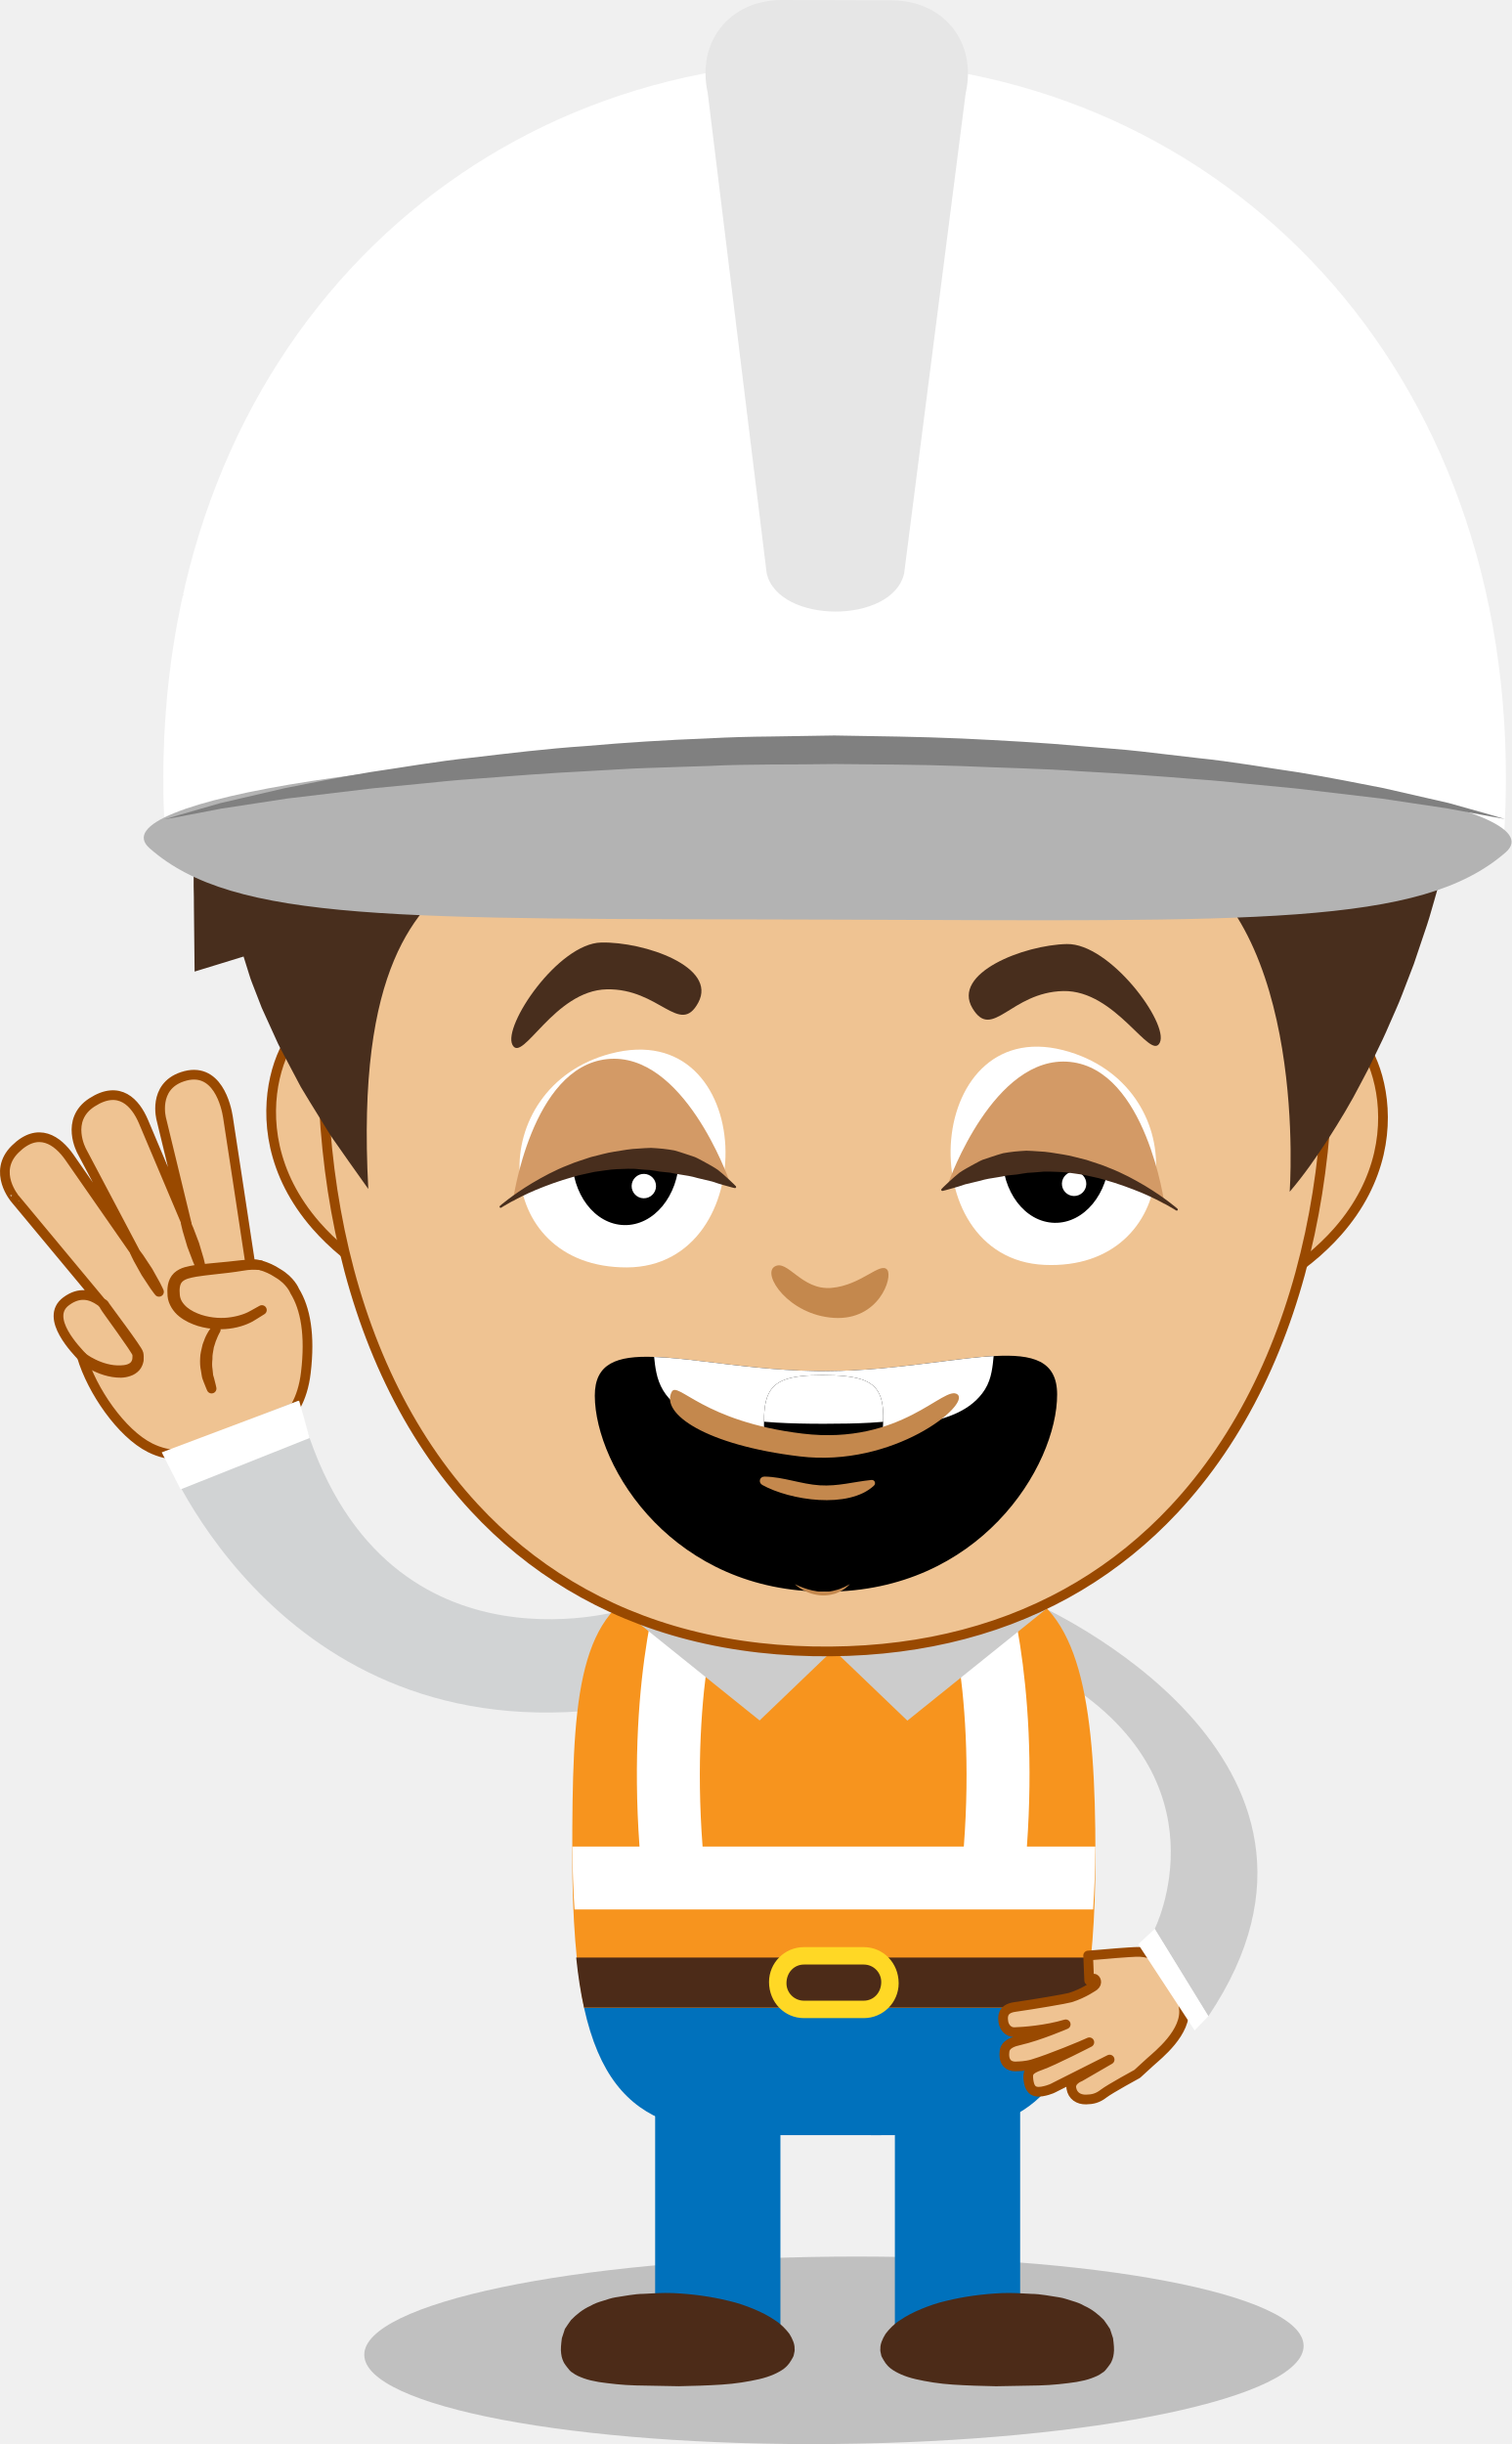
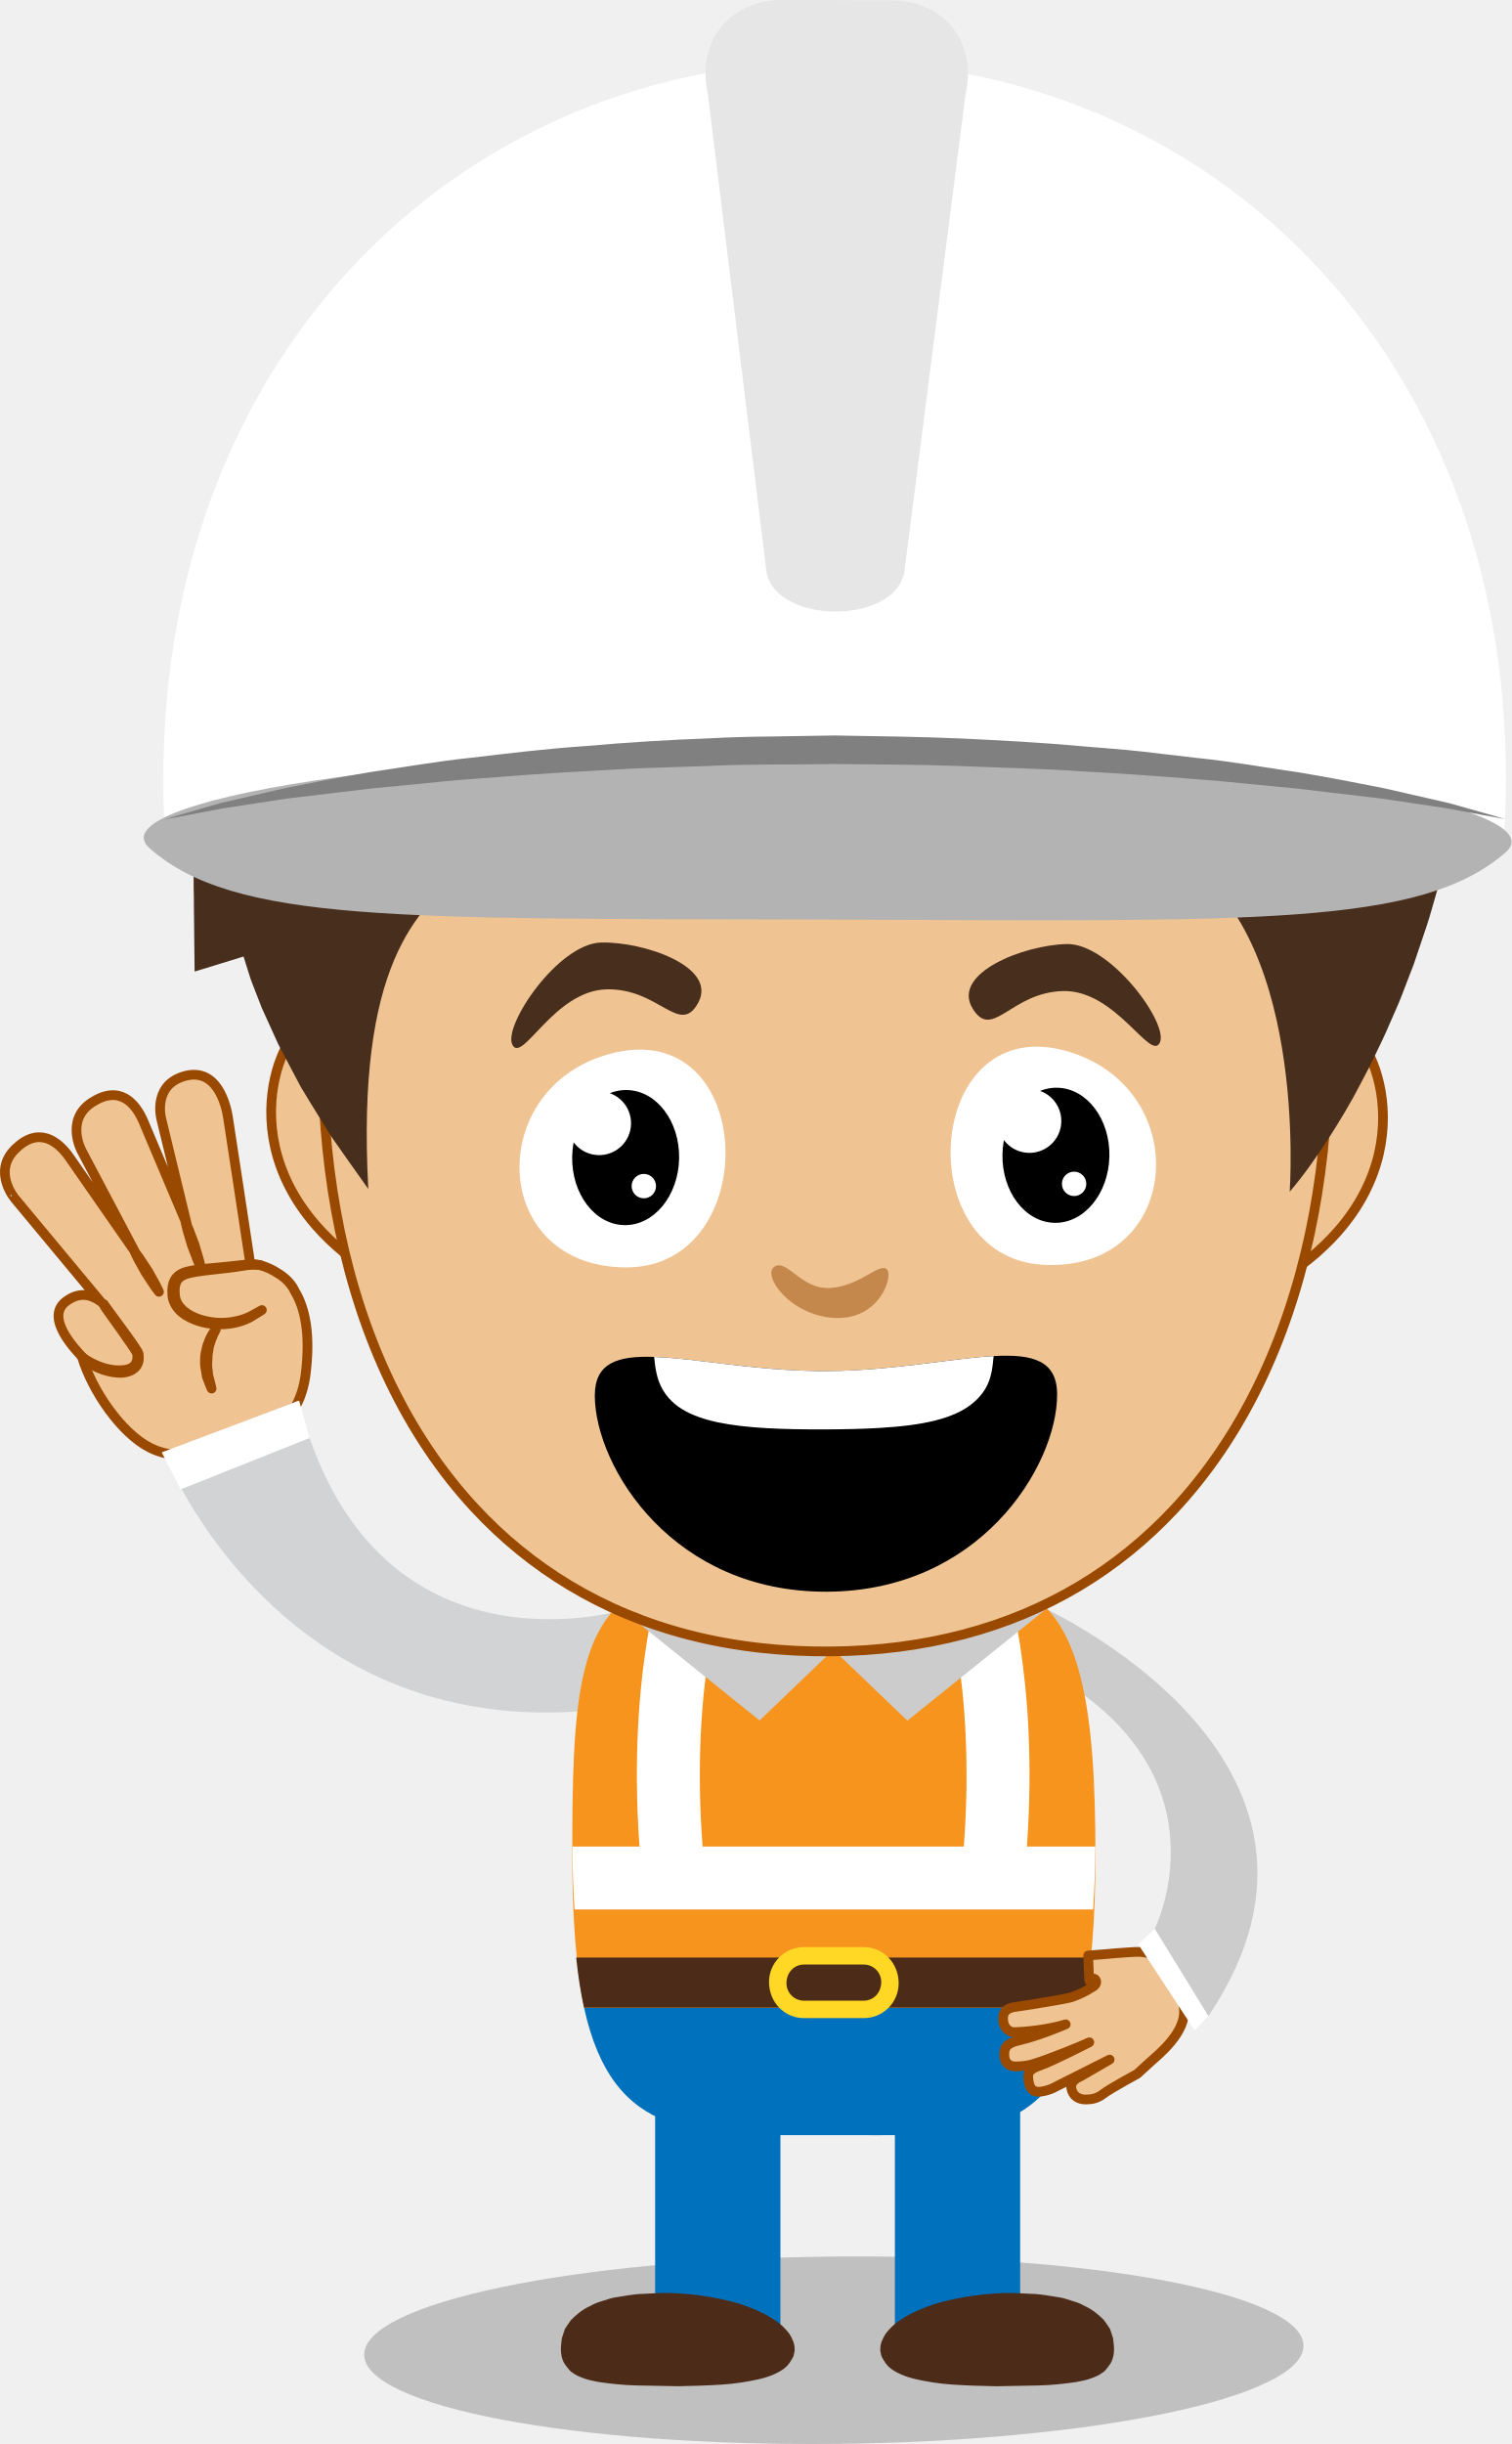
- <svg xmlns="http://www.w3.org/2000/svg" xmlns:xlink="http://www.w3.org/1999/xlink" version="1.1" x="0px" y="0px" viewBox="0 0 155.792 251.838" style="enable-background:new 0 0 155.792 251.838;" xml:space="preserve">
+ <svg xmlns="http://www.w3.org/2000/svg" version="1.1" x="0px" y="0px" viewBox="0 0 155.792 251.838" style="enable-background:new 0 0 155.792 251.838;" xml:space="preserve">
  <g id="Brazo-Derecho">
    <g id="XMLID_495_">
      <g id="XMLID_1172_">
        <path style="fill:#EFC392;stroke:#994900;stroke-linecap:round;stroke-linejoin:round;stroke-miterlimit:10;" d="M1.562,118.409     c2.388-2.362,4.384-0.883,5.593,0.844c0.651,0.929,3.862,5.55,6.69,9.62l-5.416-10.254c0,0-1.769-3.212,1.058-5.03     c2.824-1.818,4.472,0.041,5.298,1.98c0.438,1.026,2.563,6.06,4.466,10.571l-2.622-10.813c0,0-0.92-3.333,2.156-4.37     c3.639-1.229,4.55,3.152,4.701,4.106c0.239,1.497,1.624,10.637,2.317,15.212c0.421-0.004,0.78,0.026,1.048,0.102     c0.629,0.18,1.219,0.447,1.756,0.805c1.353,0.778,1.76,1.836,1.76,1.836l-0.002,0c1.117,1.803,1.622,4.529,1.156,8.437     c-0.659,5.537-4.449,6.987-8.174,6.92c0,0-3.762,2.858-7.872,0.81c-2.974-1.482-6.008-5.914-7.034-9.401     c-0.468-0.533-3.941-3.979-1.62-5.696c1.362-1.008,2.533-0.696,3.487-0.031l-8.742-10.51     C1.565,123.549-0.829,120.771,1.562,118.409z" />
        <g id="XMLID_1206_">
          <g id="XMLID_1207_">
            <path id="XMLID_1208_" style="fill:#994900;stroke:#994900;stroke-linecap:round;stroke-linejoin:round;stroke-miterlimit:10;" d="       M26.851,130.379c-0.001,0.019-0.327-0.091-0.911-0.088c-0.592-0.009-1.418,0.114-2.413,0.214       c-0.995,0.114-2.156,0.18-3.404,0.355c-0.609,0.113-1.307,0.189-1.844,0.682c-0.536,0.52-0.564,1.293-0.51,1.975       c0.053,0.664,0.507,1.349,1.021,1.749c0.532,0.425,1.144,0.694,1.747,0.888c1.219,0.366,2.429,0.385,3.422,0.202       c0.997-0.176,1.774-0.546,2.254-0.879c0.495-0.309,0.778-0.486,0.778-0.486s-0.291,0.163-0.801,0.448       c-0.251,0.148-0.564,0.309-0.946,0.444c-0.378,0.135-0.819,0.253-1.308,0.33c-0.976,0.163-2.161,0.123-3.337-0.253       c-0.58-0.196-1.164-0.467-1.657-0.875c-0.489-0.432-0.85-0.932-0.908-1.617c-0.059-0.608-0.032-1.336,0.409-1.756       c0.439-0.428,1.116-0.535,1.712-0.65c1.226-0.193,2.397-0.281,3.388-0.412c0.996-0.111,1.815-0.3,2.395-0.314       C26.518,130.304,26.851,130.398,26.851,130.379z" />
          </g>
        </g>
        <g id="XMLID_1200_">
          <g id="XMLID_1201_">
            <path id="XMLID_1202_" style="fill:#994900;stroke:#994900;stroke-linecap:round;stroke-linejoin:round;stroke-miterlimit:10;" d="       M8.478,139.83c0,0,0.098,0.094,0.27,0.259c0.173,0.154,0.441,0.39,0.806,0.579c0.719,0.391,1.774,0.801,2.903,0.794       c0.278-0.006,0.565-0.056,0.829-0.151c0.268-0.085,0.513-0.247,0.696-0.447c0.19-0.212,0.271-0.463,0.322-0.708       c0.01-0.24,0.018-0.476-0.025-0.678c-0.079-0.413-3.33-4.689-3.445-4.899c-0.104-0.215-0.259-0.282-0.259-0.282       s0.122,0.07,0.2,0.294c0.098,0.22,3.295,4.516,3.36,4.909c0.034,0.193,0.015,0.41-0.001,0.628       c-0.057,0.214-0.135,0.428-0.302,0.598c-0.328,0.343-0.869,0.458-1.384,0.467c-1.056,0.053-2.112-0.3-2.826-0.655       C8.896,140.198,8.478,139.83,8.478,139.83z" />
          </g>
        </g>
        <g id="XMLID_1197_">
          <g id="XMLID_1198_">
            <path id="XMLID_1199_" style="fill:#994900;stroke:#994900;stroke-linecap:round;stroke-linejoin:round;stroke-miterlimit:10;" d="       M22.239,137.012c0,0-0.278,0.293-0.548,0.835c-0.078,0.13-0.12,0.29-0.184,0.45c-0.054,0.164-0.144,0.328-0.176,0.514       c-0.078,0.369-0.202,0.76-0.202,1.168c-0.022,0.406-0.009,0.809,0.076,1.179c0.031,0.186,0.059,0.366,0.086,0.538       c0.016,0.173,0.101,0.319,0.142,0.463c0.214,0.564,0.375,0.924,0.375,0.924s-0.082-0.396-0.234-0.962       c-0.032-0.144-0.107-0.29-0.113-0.46c-0.018-0.167-0.035-0.344-0.054-0.526c-0.063-0.363-0.051-0.753-0.01-1.14       c-0.022-0.393,0.076-0.771,0.132-1.134c0.019-0.183,0.098-0.344,0.141-0.507c0.054-0.158,0.086-0.317,0.155-0.448       C22.031,137.355,22.239,137.012,22.239,137.012z" />
          </g>
        </g>
        <g id="XMLID_1173_">
          <g id="XMLID_1174_">
            <path id="XMLID_1175_" style="fill:#994900;stroke:#994900;stroke-linecap:round;stroke-linejoin:round;stroke-miterlimit:10;" d="       M19.146,126.011c0,0,0.056,0.296,0.17,0.73c0.127,0.429,0.297,1.002,0.467,1.575c0.212,0.558,0.425,1.116,0.584,1.535       c0.171,0.413,0.308,0.683,0.308,0.683s-0.056-0.296-0.17-0.729c-0.127-0.429-0.297-1.002-0.467-1.575       c-0.212-0.558-0.425-1.116-0.584-1.535C19.282,126.28,19.146,126.011,19.146,126.011z" />
          </g>
        </g>
        <g id="XMLID_390_">
          <g id="XMLID_392_">
            <path id="XMLID_393_" style="fill:#994900;stroke:#994900;stroke-linecap:round;stroke-linejoin:round;stroke-miterlimit:10;" d="       M13.908,129.034c0,0,0.119,0.277,0.325,0.675c0.218,0.391,0.508,0.913,0.799,1.435c0.329,0.498,0.658,0.997,0.905,1.371       c0.257,0.366,0.449,0.599,0.449,0.599s-0.119-0.277-0.325-0.675c-0.218-0.391-0.508-0.913-0.799-1.435       c-0.329-0.499-0.658-0.997-0.905-1.371C14.1,129.267,13.908,129.034,13.908,129.034z" />
          </g>
        </g>
      </g>
      <path id="XMLID_1171_" style="fill:#D1D3D4;" d="M64.4,165.855c0,0-26.149,8.036-33.639-21.523l-13.863,5.383    c0,0,12.334,31.851,47.833,26.046L64.4,165.855z" />
      <polygon id="XMLID_1166_" style="fill:#FFFFFF;" points="30.831,144.332 16.67,149.656 18.615,153.471 31.912,148.177   " />
    </g>
  </g>
  <g id="Cuerpo-Cabeza">
    <g id="XMLID_498_">
-       <ellipse id="XMLID_1_" transform="matrix(1 -0.0098 0.0098 1 -2.3631 0.8516)" style="opacity:0.2;" cx="85.942" cy="242.176" rx="48.407" ry="9.651" />
+       <path id="XMLID_1_" style="opacity:0.2;" d="M134.347,241.703c0.051,5.328-21.574,9.862-48.31,10.123    c-26.734,0.263-48.449-3.848-48.5-9.177c-0.053-5.33,21.578-9.863,48.311-10.125C112.583,232.262,134.295,236.371,134.347,241.703    z" />
      <g id="XMLID_1063_">
        <g id="XMLID_1125_">
          <g id="XMLID_1130_">
            <rect id="XMLID_1135_" x="92.233" y="213.648" style="fill:#0071BC;" width="12.911" height="29.754" />
          </g>
          <rect id="XMLID_1129_" x="67.524" y="213.648" style="fill:#0071BC;" width="12.911" height="29.754" />
          <path id="XMLID_370_" style="fill:#0071BC;" d="M60.195,206.877c3.053,13.84,11.786,13.134,24.612,13.134h2.272      c1.184,0,2.344,0.006,3.457,0.006c10.932,0,18.378-0.583,21.154-13.14H60.195z" />
          <path id="XMLID_1127_" style="fill:#4C2B18;" d="M91.274,240.484c0.378-0.494,0.873-1.02,1.519-1.421      c0.629-0.429,1.361-0.806,2.158-1.135c0.797-0.33,1.658-0.631,2.572-0.839c1.821-0.448,3.806-0.716,5.796-0.803      c0.997-0.035,2.024,0.024,2.969,0.081c0.955,0.006,1.944,0.224,2.877,0.357c0.47,0.069,0.914,0.242,1.352,0.371      c0.438,0.129,0.861,0.275,1.245,0.508c0.807,0.356,1.469,0.905,2.01,1.456c0.226,0.322,0.448,0.625,0.634,0.924      c0.11,0.337,0.214,0.655,0.312,0.955c0.079,0.612,0.139,1.156,0.072,1.588c-0.047,0.439-0.198,0.769-0.305,0.971      c-0.13,0.192-0.199,0.294-0.199,0.294s0.014-0.031,0.031-0.064c-0.021,0.033-0.045,0.064-0.068,0.096      c0.018-0.015,0.037-0.031,0.037-0.031s-0.05,0.062-0.128,0.16c-0.008,0.01-0.015,0.02-0.024,0.03      c-0.007,0.009-0.01,0.012-0.017,0.022c-0.116,0.135-0.243,0.365-0.554,0.527c-0.278,0.22-0.658,0.378-1.1,0.541      c-0.441,0.163-0.958,0.278-1.523,0.378c-1.129,0.166-2.452,0.322-3.864,0.356c-1.409,0.026-2.914,0.054-4.417,0.082      c-1.506-0.029-3.012-0.076-4.427-0.168c-1.415-0.089-2.733-0.308-3.851-0.563c-1.119-0.255-2.014-0.672-2.553-1.08      c-0.541-0.42-0.681-0.797-0.697-0.779c0,0,0.024,0.023,0.062,0.061c-0.024-0.033-0.054-0.063-0.076-0.097      c0.004,0.01,0.014,0.036,0.014,0.036s-0.017-0.029-0.039-0.068c-0.012-0.019-0.022-0.039-0.033-0.058      c-0.028-0.049-0.058-0.102-0.103-0.182c-0.066-0.098-0.129-0.223-0.152-0.397c-0.031-0.157-0.105-0.39-0.066-0.598      C90.714,241.577,90.945,241.002,91.274,240.484z" />
          <path id="XMLID_1126_" style="fill:#4C2B18;" d="M57.91,240.938c0.098-0.3,0.202-0.62,0.312-0.957      c0.186-0.297,0.41-0.601,0.634-0.923c0.542-0.552,1.203-1.102,2.01-1.458c0.385-0.233,0.807-0.378,1.247-0.507      c0.438-0.13,0.882-0.303,1.351-0.371c0.934-0.133,1.923-0.352,2.878-0.357c0.945-0.057,1.972-0.116,2.969-0.081      c1.991,0.086,3.976,0.355,5.796,0.803c0.914,0.208,1.775,0.51,2.574,0.839c0.797,0.331,1.529,0.706,2.158,1.137      c0.646,0.4,1.141,0.927,1.519,1.419c0.329,0.519,0.561,1.093,0.536,1.512c0.04,0.208-0.035,0.439-0.066,0.596      c-0.024,0.176-0.087,0.3-0.152,0.397c-0.044,0.076-0.072,0.126-0.1,0.174c-0.013,0.024-0.026,0.048-0.041,0.072      c-0.018,0.032-0.035,0.061-0.035,0.061s0.009-0.024,0.012-0.032c-0.02,0.03-0.047,0.057-0.068,0.087      c0.035-0.035,0.055-0.054,0.055-0.054c-0.016-0.018-0.158,0.359-0.697,0.779c-0.539,0.407-1.436,0.825-2.553,1.08      c-1.118,0.255-2.436,0.473-3.851,0.563c-1.416,0.092-2.922,0.139-4.427,0.168c-1.504-0.028-3.009-0.056-4.418-0.082      c-1.412-0.034-2.735-0.19-3.864-0.356c-0.564-0.1-1.081-0.215-1.523-0.378c-0.442-0.163-0.822-0.321-1.1-0.541      c-0.311-0.163-0.438-0.393-0.554-0.527c-0.008-0.01-0.011-0.013-0.018-0.022c-0.008-0.009-0.014-0.018-0.022-0.027      c-0.08-0.099-0.13-0.161-0.13-0.161s0.02,0.017,0.038,0.032c-0.023-0.032-0.047-0.064-0.069-0.097      c0.016,0.035,0.031,0.065,0.031,0.065s-0.069-0.102-0.199-0.296c-0.107-0.201-0.258-0.53-0.305-0.97      C57.771,242.094,57.831,241.55,57.91,240.938z" />
        </g>
        <g id="XMLID_1106_">
          <path id="XMLID_354_" style="fill:#CCCCCC;" d="M106.979,165.387c0,0,35.486,15.735,17.563,42.369l-5.53-8.994      c0,0,7.702-15.366-10.084-25.956L106.979,165.387z" />
        </g>
        <g id="XMLID_1099_">
          <g id="XMLID_1103_">
            <path id="XMLID_1105_" style="fill:#F7941E;" d="M58.982,191.142c0,6.554,0.412,11.698,1.213,15.735h51.495       c0.8-4.037,1.213-9.182,1.213-15.735c0-14.599-1.31-24.894-8.174-27.521c-4.29-1.647-5.046-0.755-17.65-0.755h-2.272       c-1.844,0-3.548-0.007-5.13-0.007c-8.744,0-9.435-0.809-12.886,0.606C59.386,166.499,58.982,175.798,58.982,191.142z" />
            <path id="XMLID_1104_" style="fill:#FFFFFF;" d="M58.989,190.278c0.021,2.344,0.097,4.5,0.227,6.48h53.449       c0.136-1.98,0.211-4.137,0.231-6.48h-7.056c1.251-17.446-2.227-28.074-2.669-29.342c-0.016-0.054-0.032-0.092-0.038-0.113       l-0.155,0.059l-2.89,1.052l-3.045,1.107c0.038,0.108,3.586,10.245,2.294,27.237H72.413       c-1.291-16.992,2.259-27.129,2.295-27.237l-6.086-2.218c-0.177,0.48-4.017,11.259-2.71,29.455H58.989z" />
          </g>
          <g id="XMLID_1100_">
            <polygon id="XMLID_1102_" style="fill:#CCCCCC;" points="86.792,169.128 78.29,177.282 62.629,164.69      " />
            <polygon id="XMLID_1101_" style="fill:#CCCCCC;" points="84.987,169.12 93.52,177.302 109.232,164.669      " />
          </g>
        </g>
        <g id="XMLID_1093_">
          <path id="XMLID_1098_" style="fill:#4C2B18;" d="M59.386,201.712c0.198,1.915,0.467,3.63,0.809,5.165h51.495      c0.341-1.535,0.611-3.251,0.807-5.165H59.386z" />
          <path id="XMLID_1095_" style="fill:#FFD825;" d="M79.261,204.232c0-1.982,1.611-3.593,3.593-3.593h6.176      c1.98,0,3.592,1.611,3.592,3.722c0,1.98-1.611,3.592-3.592,3.592h-6.176C80.873,207.953,79.261,206.341,79.261,204.232z       M82.855,202.434c-0.99,0-1.797,0.807-1.797,1.926c0,0.99,0.807,1.796,1.797,1.796h6.176c0.99,0,1.796-0.806,1.796-1.925      c0-0.99-0.806-1.797-1.796-1.797H82.855z" />
        </g>
        <g id="XMLID_1064_">
          <g id="XMLID_1091_">
            <path id="XMLID_1092_" style="fill:#EFC392;stroke:#994900;stroke-linecap:round;stroke-linejoin:round;stroke-miterlimit:10;" d="       M103.42,208.366c0.066,0.46,0.453,1.052,1.137,1.034c0.905-0.018,3.324-0.214,5.282-0.806c0,0-2.735,1.181-4.755,1.644       c-0.592,0.132-1.559,0.378-1.559,1.269c0,0-0.249,1.598,1.412,1.412c0,0,0.791-0.006,1.504-0.221       c1.784-0.535,5.268-1.976,5.833-2.253c0,0-3.713,1.913-5.013,2.369c-1.296,0.454-1.351,0.782-1.257,1.548       c0.103,0.765,0.378,1.311,1.374,1.153c0.867-0.149,1.31-0.431,1.31-0.431l5.678-2.859l-3.067,1.775       c0,0-0.999,0.356-0.882,1.166c0.129,0.804,0.753,1.187,1.515,1.175c0.681-0.015,1.194-0.126,1.822-0.614       c0.636-0.491,3.456-2.027,3.456-2.027s0.672-0.617,1.355-1.239c0.7-0.643,3.839-3.07,3.442-5.616c0,0,0.038-1.624-1.523-2.87       l-0.237-0.858c0,0-0.475-2.13-3.24-1.983c0,0-1.247,0.064-1.956,0.129c-0.637,0.064-1.635,0.135-2.899,0.24l0.108,2.572       c0.24-0.116,0.437-0.19,0.482-0.19c0.186-0.009,0.423,0.434,0.037,0.743c0,0-1.099,0.789-2.479,1.211       c-0.398,0.122-3.716,0.686-5.716,0.97C103.212,207.003,103.355,207.944,103.42,208.366z" />
          </g>
          <polygon id="XMLID_1090_" style="fill:#FFFFFF;" points="117.311,200.346 119.013,198.762 124.543,207.756 123.126,209.217           " />
        </g>
      </g>
      <g id="XMLID_512_">
        <path id="XMLID_1062_" style="fill:#EFC392;stroke:#994900;stroke-linecap:round;stroke-linejoin:round;stroke-miterlimit:10;" d="     M32.588,126.295c0.209,0.238,0.423,0.472,0.646,0.706c0.223,0.236,0.454,0.469,0.696,0.702c0.237,0.23,0.488,0.464,0.745,0.693     c0.258,0.23,0.525,0.458,0.8,0.686c0.275,0.228,0.563,0.454,0.855,0.678c0.296,0.225,0.597,0.446,0.91,0.668     c0.004-1.238,0.008-2.477,0.011-3.713c0.006-1.237,0.008-2.475,0.011-3.713c0.004-1.235,0.009-2.472,0.012-3.709     c0.006-1.238,0.008-2.475,0.011-3.713c0.004-1.237,0.008-2.475,0.011-3.712c0.006-1.238,0.008-2.475,0.011-3.713     c0,0-0.095-0.157-0.271-0.401c-0.174-0.246-0.43-0.578-0.749-0.929c-0.32-0.348-0.7-0.713-1.128-1.024     c-0.429-0.313-0.905-0.568-1.412-0.701c-0.504-0.13-1.04-0.136-1.592,0.054c-0.549,0.191-1.116,0.576-1.678,1.229     c-0.418,0.489-0.837,1.143-1.206,1.933c-0.373,0.791-0.698,1.714-0.931,2.743c-0.235,1.026-0.381,2.159-0.393,3.362     c-0.014,1.203,0.108,2.476,0.402,3.789c0.299,1.311,0.77,2.665,1.463,4.022C30.505,123.59,31.416,124.954,32.588,126.295z" />
        <path id="XMLID_1061_" style="fill:#EFC392;stroke:#994900;stroke-linecap:round;stroke-linejoin:round;stroke-miterlimit:10;" d="     M137.832,126.949c-0.209,0.235-0.425,0.468-0.649,0.703c-0.222,0.231-0.456,0.464-0.699,0.694     c-0.243,0.231-0.493,0.461-0.749,0.691c-0.261,0.228-0.528,0.456-0.807,0.681c-0.276,0.225-0.562,0.449-0.859,0.672     c-0.294,0.224-0.598,0.443-0.913,0.663c0.003-1.238,0.009-2.475,0.011-3.713c0.003-1.237,0.007-2.475,0.011-3.713     c0.003-1.237,0.009-2.474,0.012-3.709c0.003-1.238,0.007-2.476,0.011-3.715c0.003-1.237,0.006-2.473,0.011-3.71     c0.003-1.237,0.006-2.475,0.011-3.712c0,0,0.098-0.158,0.273-0.401c0.178-0.245,0.434-0.575,0.755-0.924     c0.319-0.346,0.703-0.708,1.135-1.018c0.429-0.309,0.908-0.562,1.412-0.691c0.508-0.126,1.044-0.129,1.594,0.064     c0.549,0.193,1.11,0.583,1.67,1.239c0.416,0.489,0.83,1.148,1.197,1.94c0.365,0.791,0.684,1.718,0.911,2.747     c0.229,1.029,0.367,2.163,0.372,3.365c0.005,1.202-0.123,2.474-0.426,3.787c-0.306,1.31-0.786,2.659-1.486,4.014     C139.932,124.255,139.013,125.616,137.832,126.949z" />
        <path id="XMLID_1060_" style="fill:#EFC392;stroke:#994900;stroke-linecap:round;stroke-linejoin:round;stroke-miterlimit:10;" d="     M120.969,155.569c3.497-3.732,6.418-8.068,8.765-12.885c2.32-4.764,4.076-9.996,5.268-15.571     c1.167-5.451,1.791-11.234,1.874-17.222c0.091-6.006-0.485-12.023-1.806-17.886c-1.288-5.699-3.23-11.062-5.739-15.962     c-2.51-4.902-5.587-9.34-9.148-13.187c-3.008-3.25-6.358-6.079-10.003-8.405c-3.67-2.347-7.639-4.183-11.847-5.433     c-4.3-1.276-8.762-1.889-13.245-1.903c-4.574,0.002-8.966,0.655-13.125,1.883c-4.158,1.228-8.084,3.03-11.723,5.33     c-3.638,2.301-6.991,5.099-10.007,8.318c-3.583,3.825-6.689,8.245-9.227,13.13c-2.539,4.887-4.513,10.239-5.837,15.928     c-1.356,5.855-1.969,11.867-1.915,17.874c0.047,5.991,0.638,11.774,1.772,17.234c1.156,5.579,2.881,10.823,5.173,15.601     c2.319,4.83,5.212,9.184,8.687,12.937c2.886,3.12,6.174,5.821,9.862,8.031c3.689,2.212,7.777,3.933,12.265,5.088     c4.751,1.223,9.672,1.739,14.575,1.699c4.934-0.039,9.514-0.646,13.737-1.761c4.35-1.145,8.322-2.827,11.919-4.977     C114.87,161.262,118.113,158.616,120.969,155.569z" />
        <path id="XMLID_1059_" style="fill:#482E1D;" d="M20.056,100.114l-0.025-2.42l-0.045-4.229c0.019-1.412-0.103-2.831,0.035-4.244     l0.326-4.245c0.067-0.708,0.089-1.421,0.226-2.122l0.337-2.113l0.341-2.116c0.093-0.709,0.266-1.406,0.435-2.103l0.498-2.097     c0.174-0.699,0.312-1.405,0.549-2.092c0.462-1.377,0.8-2.778,1.373-4.143c0.028-0.07,0.054-0.14,0.081-0.21l-3.326-0.503     l-1.179-0.484l-0.595-3.141l-0.176-2.529c0.223-0.721,0.374-1.463,0.685-2.161l0.846-2.121c0.254-0.72,0.65-1.38,0.994-2.065     c0.369-0.67,0.677-1.379,1.105-2.019l1.265-1.933c0.408-0.656,0.939-1.223,1.406-1.837c0.474-0.611,0.967-1.205,1.516-1.749     c0.544-0.547,1.048-1.141,1.63-1.648l1.739-1.535l1.846-1.398c0.631-0.443,1.291-0.842,1.938-1.263     c0.412-0.249,0.838-0.476,1.259-0.709l-0.896-0.601l-4.954-3.325l4.885-3.32l1.888-1.284c0.623-0.447,1.281-0.806,1.936-1.174     c0.658-0.354,1.301-0.77,1.977-1.07l2.016-0.951c0.675-0.311,1.362-0.556,2.045-0.835c0.682-0.282,1.369-0.536,2.063-0.755     c1.38-0.486,2.773-0.893,4.174-1.255c0.7-0.188,1.404-0.327,2.106-0.491c0.702-0.168,1.407-0.3,2.113-0.429     c1.409-0.276,2.824-0.482,4.241-0.672c1.195-0.152,2.394-0.265,3.597-0.362l-0.465-3.311L61.18,16.16l4.756-0.115     c1.602-0.039,3.214-0.202,4.81-0.122l2.396,0.066l2.379,0.204c0.796,0.057,1.583,0.151,2.365,0.278     c0.784,0.118,1.571,0.219,2.35,0.354l2.32,0.476c0.778,0.144,1.53,0.369,2.295,0.554c0.764,0.19,1.526,0.386,2.273,0.623     c0.749,0.232,1.508,0.437,2.248,0.694c1.488,0.492,2.957,1.031,4.413,1.608c1.017,0.415,2.024,0.854,3.026,1.309l0.603-3.261     l1.105-5.987l5.087,2.832l4.479,2.494l2.234,1.252c0.73,0.438,1.41,0.95,2.116,1.423l4.192,2.895     c1.333,1.044,2.642,2.117,3.959,3.175c0.648,0.544,1.341,1.033,1.946,1.623l1.868,1.71c1.253,1.13,2.49,2.276,3.647,3.506     c1.188,1.197,2.361,2.409,3.471,3.695c0.218,0.246,0.436,0.49,0.654,0.735l3.576-3.348l2.14,4.155     c0.71,1.38,1.525,2.715,2.12,4.133l0.943,2.106l0.826,2.138c0.29,0.709,0.511,1.435,0.749,2.156     c0.225,0.724,0.497,1.437,0.683,2.169c0.416,1.455,0.807,2.912,1.126,4.381c0.343,1.464,0.616,2.939,0.866,4.414     c0.25,1.476,0.447,2.956,0.621,4.439c0.16,1.484,0.27,2.972,0.342,4.465c0.02,0.419,0.028,0.84,0.042,1.261l2.415-0.392     l3.527-0.572l-0.43,3.307l-0.437,3.366c-0.163,1.12-0.256,2.245-0.476,3.357l-0.598,3.336c-0.186,1.113-0.441,2.215-0.711,3.312     l-0.781,3.292l-0.923,3.254c-0.298,1.086-0.623,2.163-0.994,3.227l-1.077,3.197l-1.209,3.148     c-0.395,1.051-0.886,2.066-1.324,3.098c-0.435,1.033-0.922,2.044-1.417,3.05c-0.478,1.013-0.979,2.014-1.518,2.997     c-1.021,1.99-2.184,3.906-3.389,5.784c-1.22,1.868-2.492,3.703-3.941,5.39c0,0,2.032-27.628-12.286-34.859     c-5.785-2.92-15.029,1.244-35.423,1.181c-22.852-0.068-32.079-3.448-37.296,0.637c-4.95,3.878-11.207,9.696-9.958,32.754     l-2.079-2.928l-1.029-1.47c-0.334-0.497-0.707-0.965-1.009-1.485l-1.9-3.076l-0.94-1.553l-0.846-1.6l-0.846-1.604     c-0.276-0.539-0.585-1.062-0.822-1.621l-1.509-3.322l-0.665-1.712c-0.213-0.575-0.463-1.134-0.634-1.732l-0.555-1.776     c-0.006-0.025-0.013-0.048-0.019-0.072l-2.815,0.866L20.056,100.114z" />
        <g id="XMLID_1052_">
          <path id="XMLID_1056_" style="fill:#FFFFFF;" d="M16.832,79.96c-0.008,1.914,0.047,3.813,0.156,5.693      c13.149-4.125,39.451-6.882,69.736-6.791c29.264,0.089,54.786,2.814,68.32,6.789c0.102-1.741,0.158-3.502,0.164-5.274      c0.134-44.204-30.755-73.951-68.964-74.067C48.027,6.194,16.966,35.756,16.832,79.96z" />
          <path id="XMLID_1055_" style="fill:#B3B3B3;" d="M85.98,94.762c43.432,0.133,60.428,0.726,69.21-6.939      c5.425-4.736-26.423-10.448-69.857-10.579C41.896,77.114,10.014,82.631,15.412,87.4c8.734,7.718,25.733,7.227,69.166,7.358      L85.98,94.762z" />
          <path id="XMLID_1054_" style="fill:#808080;" d="M155.109,84.393c0,0-2.088-0.62-5.76-1.638      c-1.862-0.426-4.125-0.943-6.719-1.536c-2.61-0.508-5.553-1.106-8.784-1.634c-3.238-0.462-6.735-1.103-10.466-1.481      c-1.864-0.217-3.778-0.441-5.735-0.67c-1.958-0.223-3.966-0.35-6.004-0.53c-4.077-0.375-8.301-0.605-12.595-0.808      c-4.304-0.188-8.647-0.235-13.052-0.309c-2.174,0.035-4.35,0.069-6.517,0.104c-2.163,0.018-4.326,0.075-6.482,0.194      c-4.307,0.162-8.537,0.428-12.613,0.79c-4.084,0.273-8.014,0.759-11.74,1.196c-3.73,0.389-7.228,1.022-10.466,1.487      c-3.23,0.537-6.174,1.136-8.782,1.649c-2.59,0.6-4.849,1.124-6.708,1.555c-3.679,1.042-5.758,1.677-5.758,1.677      s2.152-0.384,5.877-1.116c1.88-0.287,4.161-0.636,6.777-1.035c2.627-0.314,5.59-0.668,8.824-1.054      c1.62-0.156,3.307-0.319,5.054-0.488c1.744-0.18,3.546-0.368,5.408-0.489c3.717-0.288,7.634-0.597,11.696-0.797      c2.028-0.103,4.092-0.258,6.179-0.324c2.085-0.069,4.196-0.139,6.324-0.21c4.243-0.213,8.622-0.118,12.964-0.197      c4.294,0.04,8.657,0.051,12.912,0.205c4.262,0.19,8.464,0.253,12.52,0.549c4.06,0.214,7.979,0.494,11.696,0.8      c1.861,0.124,3.665,0.299,5.41,0.483c1.745,0.168,3.433,0.331,5.053,0.487c3.234,0.382,6.197,0.732,8.825,1.042      c2.616,0.392,4.896,0.735,6.774,1.016C152.962,84.024,155.109,84.393,155.109,84.393z" />
          <path id="XMLID_1053_" style="fill:#E6E6E6;" d="M91.899,0.035c5.397,0.016,8.826,4.331,7.627,9.594l-6.341,49.465      c-1.201,5.256-13.001,5.221-14.169-0.043L72.939,9.549c-1.168-5.27,2.29-9.565,7.685-9.549L91.899,0.035z" />
        </g>
        <path id="XMLID_513_" style="fill:#C4884D;" d="M91.449,130.849c-0.695-0.888-2.674,1.603-5.764,1.861     c-3.089,0.258-4.511-3-5.849-2.199c-1.337,0.802,1.458,4.998,6.107,5.288S92.045,131.61,91.449,130.849z" />
      </g>
    </g>
  </g>
  <g id="Ojos-Abiertos">
    <g id="XMLID_1518_">
      <g id="XMLID_1525_">
        <path id="XMLID_1529_" style="fill:#FFFFFF;" d="M62.913,108.576c-13.036,3.449-12.468,22.059,1.694,22.022     C78.77,130.561,78.082,104.562,62.913,108.576z" />
-         <ellipse id="XMLID_1528_" transform="matrix(0.0209 -0.9998 0.9998 0.0209 -56.1188 181.2557)" cx="64.484" cy="119.28" rx="6.962" ry="5.511" />
-         <ellipse id="XMLID_1527_" transform="matrix(0.0209 -0.9998 0.9998 0.0209 -55.2537 175.0623)" style="fill:#FFFFFF;" cx="61.754" cy="115.742" rx="3.287" ry="3.287" />
-         <ellipse id="XMLID_1526_" transform="matrix(0.0209 -0.9998 0.9998 0.0209 -57.2251 186.007)" style="fill:#FFFFFF;" cx="66.357" cy="122.221" rx="1.257" ry="1.257" />
+         <path id="XMLID_1528_" d="M69.994,119.396c-0.08,3.844-2.613,6.908-5.656,6.845c-3.043-0.064-5.445-3.231-5.365-7.075     c0.08-3.844,2.613-6.908,5.656-6.845C67.673,112.384,70.075,115.552,69.994,119.396z" />
+         <path id="XMLID_1527_" style="fill:#FFFFFF;" d="M65.04,115.81c-0.038,1.815-1.54,3.256-3.355,3.218     c-1.815-0.038-3.256-1.54-3.218-3.355c0.038-1.815,1.54-3.256,3.355-3.218C63.638,112.493,65.078,113.995,65.04,115.81z" />
+         <path id="XMLID_1526_" style="fill:#FFFFFF;" d="M67.614,122.247c-0.015,0.694-0.589,1.245-1.283,1.23     c-0.694-0.014-1.245-0.589-1.23-1.283c0.015-0.694,0.589-1.245,1.283-1.23C67.077,120.979,67.628,121.553,67.614,122.247z" />
      </g>
      <g id="XMLID_1519_">
        <path id="XMLID_1523_" style="fill:#FFFFFF;" d="M110.269,108.406c12.88,3.991,11.535,22.561-2.614,21.932     C93.507,129.708,95.281,103.761,110.269,108.406z" />
-         <ellipse id="XMLID_1522_" transform="matrix(0.0209 -0.9998 0.9998 0.0209 -12.4663 225.365)" cx="108.831" cy="119.047" rx="6.962" ry="5.511" />
-         <ellipse id="XMLID_1521_" transform="matrix(0.0209 -0.9998 0.9998 0.0209 -11.6008 219.1717)" style="fill:#FFFFFF;" cx="106.101" cy="115.509" rx="3.287" ry="3.287" />
-         <ellipse id="XMLID_1520_" transform="matrix(0.0209 -0.9998 0.9998 0.0209 -13.5726 230.1163)" style="fill:#FFFFFF;" cx="110.704" cy="121.988" rx="1.257" ry="1.257" />
-       </g>
-     </g>
-   </g>
-   <g id="Ojos-Cerrados">
-     <g>
-       <g id="XMLID_4499_">
-         <path id="XMLID_4655_" style="fill:#D39A66;" d="M75.104,121.516c0,0-4.658-13.187-12.51-12.384     c-7.855,0.806-9.738,14.666-9.738,14.666S63.573,116.397,75.104,121.516z" />
-         <path id="XMLID_4621_" style="fill:#482E1D;" d="M51.529,124.256c0,0,1.226-1.084,3.331-2.353     c1.058-0.622,2.323-1.327,3.775-1.878c0.712-0.316,1.492-0.52,2.267-0.795c0.797-0.189,1.603-0.438,2.436-0.563     c0.833-0.129,1.666-0.293,2.508-0.317c0.419-0.025,0.837-0.062,1.251-0.068c0.412,0.015,0.82,0.059,1.222,0.091     c0.4,0.056,0.797,0.09,1.175,0.169c0.375,0.107,0.74,0.215,1.09,0.337c0.349,0.117,0.689,0.23,1.018,0.34     c0.32,0.132,0.61,0.311,0.896,0.455c0.565,0.307,1.077,0.586,1.5,0.88c0.406,0.328,0.748,0.622,1.016,0.879     c0.55,0.49,0.828,0.798,0.829,0.798c0.043,0.048,0.039,0.122-0.009,0.165c-0.029,0.026-0.066,0.035-0.102,0.028l-0.015-0.003     c0.002,0-0.423-0.089-1.101-0.294c-0.346-0.091-0.751-0.219-1.2-0.375c-0.463-0.11-0.985-0.235-1.555-0.371     c-0.55-0.169-1.165-0.266-1.81-0.363c-0.321-0.048-0.647-0.112-0.979-0.182c-0.338-0.035-0.684-0.07-1.036-0.106     c-0.349-0.051-0.703-0.124-1.064-0.166c-0.366-0.01-0.735-0.049-1.111-0.079c-0.751-0.103-1.518-0.026-2.292-0.009     c-0.774,0.032-1.538,0.186-2.301,0.279c-0.747,0.182-1.504,0.294-2.207,0.521c-1.424,0.393-2.728,0.883-3.835,1.338     c-2.21,0.938-3.56,1.826-3.56,1.826c-0.053,0.035-0.124,0.02-0.158-0.032C51.475,124.358,51.487,124.293,51.529,124.256z" />
-       </g>
-       <g id="XMLID_2571_">
-         <path id="XMLID_4490_" style="fill:#D39A66;" d="M97.777,121.806c0,0,4.658-13.187,12.51-12.384     c7.852,0.806,9.738,14.666,9.738,14.666S109.307,116.689,97.777,121.806z" />
-         <path id="XMLID_4473_" style="fill:#482E1D;" d="M121.216,124.73c0,0-1.35-0.888-3.559-1.826     c-1.109-0.454-2.413-0.944-3.837-1.338c-0.703-0.228-1.459-0.34-2.205-0.521c-0.765-0.093-1.529-0.249-2.303-0.279     c-0.774-0.017-1.541-0.095-2.292,0.009c-0.375,0.029-0.744,0.068-1.109,0.078c-0.363,0.042-0.717,0.115-1.066,0.166     c-0.352,0.036-0.698,0.072-1.036,0.106c-0.33,0.07-0.656,0.134-0.979,0.182c-0.646,0.096-1.26,0.194-1.81,0.363     c-0.57,0.136-1.092,0.261-1.555,0.372c-0.449,0.156-0.854,0.284-1.2,0.375c-0.678,0.205-1.103,0.294-1.101,0.294l-0.015,0.003     c-0.063,0.013-0.125-0.027-0.137-0.09c-0.009-0.038,0.003-0.076,0.026-0.103c0.002,0,0.28-0.308,0.829-0.799     c0.269-0.256,0.61-0.551,1.016-0.879c0.423-0.294,0.934-0.573,1.5-0.88c0.286-0.144,0.576-0.323,0.896-0.455     c0.329-0.11,0.669-0.223,1.018-0.34c0.351-0.121,0.715-0.23,1.09-0.337c0.378-0.08,0.775-0.113,1.175-0.169     c0.402-0.031,0.809-0.076,1.222-0.09c0.414,0.006,0.833,0.043,1.251,0.068c0.842,0.024,1.676,0.188,2.508,0.317     c0.833,0.126,1.639,0.375,2.436,0.563c0.775,0.275,1.555,0.48,2.267,0.795c1.452,0.551,2.717,1.256,3.775,1.878     c2.105,1.27,3.331,2.354,3.331,2.354c0.048,0.04,0.054,0.112,0.014,0.161C121.329,124.752,121.264,124.76,121.216,124.73z" />
+         <ellipse id="XMLID_1522_" transform="matrix(0.0209 -0.9998 0.9998 0.0209 -12.4667 225.3646)" cx="108.831" cy="119.047" rx="6.962" ry="5.511" />
+         <path id="XMLID_1521_" style="fill:#FFFFFF;" d="M109.387,115.577c-0.038,1.815-1.54,3.256-3.355,3.218     c-1.815-0.038-3.256-1.54-3.218-3.355c0.038-1.815,1.54-3.256,3.355-3.218C107.985,112.26,109.425,113.762,109.387,115.577z" />
+         <path id="XMLID_1520_" style="fill:#FFFFFF;" d="M111.961,122.014c-0.015,0.694-0.589,1.245-1.283,1.23     c-0.694-0.014-1.245-0.589-1.23-1.283c0.015-0.694,0.589-1.245,1.283-1.23C111.424,120.746,111.975,121.32,111.961,122.014z" />
      </g>
    </g>
  </g>
  <g id="Cejas">
    <g id="XMLID_515_">
      <path id="XMLID_1051_" style="fill:#482E1D;" d="M100.23,103.893c-2.166-3.614,5.289-6.523,9.726-6.615    c4.437-0.093,10.529,8.165,9.584,10.157c-0.945,1.993-4.526-5.428-9.95-5.314S102.274,107.303,100.23,103.893z" />
      <path id="XMLID_1045_" style="fill:#482E1D;" d="M71.963,103.324c2.013-3.701-5.557-6.296-9.994-6.203    c-4.437,0.093-10.178,8.598-9.151,10.549c1.027,1.951,4.296-5.612,9.719-5.726C67.96,101.831,70.063,106.816,71.963,103.324z" />
    </g>
  </g>
  <g id="Boca_1">
    <g>
      <path id="XMLID_1537_" d="M108.955,143.678c0.012,3.668-2,8.852-6.081,13.064c-3.943,4.08-9.823,7.248-17.683,7.273    c-7.86,0.023-13.758-3.11-17.729-7.165c-4.103-4.189-6.146-9.363-6.157-13.029c-0.011-3.349,2.289-4.13,6.074-4.002l0.032,0.001    c0.003-0.001,0.003-0.001,0.003-0.001c4.362,0.15,10.68,1.484,17.707,1.463c6.809-0.021,12.948-1.31,17.289-1.547l0.013,0    c0.007,0.001,0.016,0,0.022-0.001C106.474,139.512,108.944,140.209,108.955,143.678z" />
      <path id="XMLID_1536_" style="fill:#FFFFFF;" d="M69.596,144.704c0.86,0.704,1.987,1.227,3.391,1.613    c1.312,0.362,2.87,0.599,4.691,0.752c1.668,0.137,3.553,0.204,5.672,0.217c0.515,0.005,1.044,0.005,1.591,0.005    c2.101-0.008,3.986-0.049,5.671-0.149c2.308-0.133,4.237-0.379,5.833-0.782c1.592-0.409,2.853-0.978,3.814-1.771    c0.243-0.197,0.467-0.413,0.672-0.644c0.218-0.24,0.417-0.501,0.588-0.778c0.181-0.294,0.322-0.594,0.429-0.892    c0.11-0.302,0.19-0.601,0.247-0.897c0.06-0.29,0.1-0.577,0.135-0.853c0.035-0.279,0.057-0.543,0.082-0.791    c-1.534,0.084-3.293,0.299-5.226,0.545c-1.937,0.244-4.047,0.514-6.283,0.715c-1.851,0.167-3.785,0.279-5.783,0.287    c-0.352,0-0.705-0.004-1.057-0.008c-2.114-0.032-4.158-0.178-6.094-0.367c-2.009-0.198-3.904-0.437-5.647-0.642    c-1.818-0.219-3.465-0.395-4.903-0.442c0.027,0.251,0.053,0.513,0.09,0.791c0.038,0.275,0.083,0.563,0.148,0.856    c0.062,0.291,0.147,0.597,0.258,0.896c0.112,0.3,0.252,0.604,0.431,0.902c0.167,0.279,0.362,0.544,0.579,0.79    C69.126,144.289,69.35,144.502,69.596,144.704z" />
    </g>
  </g>
-   <g id="Boca_2">
-     <g id="XMLID_251_">
-       <g id="XMLID_252_">
-         <path id="XMLID_261_" d="M90.415,151.959c-0.795,5.607-2.53,10.256-5.652,10.256c-3.121,0-5.136-4.617-5.652-10.256     c-0.758-8.302-0.967-10.259,5.652-10.259C91.732,141.7,91.606,143.566,90.415,151.959z" />
-         <ellipse id="XMLID_260_" style="fill:none;" cx="84.763" cy="151.958" rx="5.652" ry="10.257" />
-         <path id="XMLID_259_" style="fill:#C4884D;" d="M81.927,163.238c0,0,0.342,0.182,0.872,0.374c0.262,0.105,0.58,0.186,0.914,0.271     c0.337,0.077,0.702,0.136,1.067,0.131c0.364,0.028,0.73-0.014,1.064-0.086c0.331-0.078,0.65-0.153,0.901-0.277     c0.521-0.207,0.844-0.43,0.853-0.413c0,0-0.07,0.066-0.193,0.181c-0.127,0.11-0.301,0.287-0.56,0.427     c-0.125,0.078-0.261,0.163-0.42,0.224c-0.155,0.065-0.316,0.154-0.501,0.186c-0.358,0.095-0.757,0.16-1.155,0.147     c-0.8-0.025-1.558-0.301-2.062-0.593C82.197,163.522,81.927,163.238,81.927,163.238z" />
-         <g id="XMLID_253_">
-           <defs>
-             <path id="XMLID_254_" d="M90.415,151.959c-0.795,5.607-2.53,10.256-5.652,10.256c-3.121,0-5.136-4.617-5.652-10.256       c-0.758-8.302-0.967-10.259,5.652-10.259C91.732,141.7,91.606,143.566,90.415,151.959z" />
-           </defs>
-           <clipPath id="XMLID_3_">
-             <use xlink:href="#XMLID_254_" style="overflow:visible;" />
-           </clipPath>
-           <path id="XMLID_210_" style="clip-path:url(#XMLID_3_);fill:#FFFFFF;" d="M72.131,144.509c0.718,0.59,1.657,1.032,2.831,1.357      c1.096,0.305,2.398,0.51,3.92,0.641c1.393,0.12,2.972,0.178,4.746,0.197c0.431,0.004,0.873,0.006,1.329,0.006      c1.756,0,3.334-0.029,4.744-0.107c1.93-0.109,3.545-0.307,4.878-0.642c1.336-0.336,2.388-0.811,3.195-1.471      c0.204-0.168,0.391-0.345,0.564-0.536c0.181-0.202,0.349-0.418,0.494-0.65c0.152-0.244,0.269-0.495,0.362-0.746      c0.091-0.251,0.158-0.501,0.209-0.746c0.052-0.246,0.085-0.484,0.114-0.716c0.027-0.231,0.05-0.452,0.073-0.66      c-1.284,0.066-2.758,0.242-4.375,0.442c-1.619,0.199-3.386,0.422-5.254,0.583c-1.549,0.134-3.169,0.225-4.836,0.225      c-0.297,0-0.592-0.004-0.886-0.008c-1.768-0.033-3.477-0.161-5.098-0.325c-1.679-0.168-3.264-0.374-4.722-0.551      c-1.518-0.184-2.897-0.338-4.099-0.381c0.023,0.209,0.043,0.429,0.075,0.66c0.029,0.231,0.067,0.472,0.12,0.719      c0.052,0.246,0.121,0.497,0.214,0.75c0.093,0.252,0.21,0.505,0.359,0.756c0.139,0.235,0.302,0.456,0.48,0.66      C71.739,144.159,71.926,144.34,72.131,144.509z" />
-         </g>
-       </g>
-     </g>
-   </g>
-   <g id="Boca_3">
-     <g>
-       <path id="XMLID_917_" style="fill:#C4884D;" d="M69.229,143.424c0.609-1.174,3.206,3.066,13.483,4.3    c10.277,1.234,14.611-5.096,15.974-4.039s-6.566,7.551-16.256,6.388C72.74,148.91,68.066,145.668,69.229,143.424z" />
-       <path id="XMLID_916_" style="fill:#C4884D;" d="M89.815,152.5c-1.834,0.185-3.431,0.671-5.322,0.553    c-1.919-0.121-3.789-0.875-5.689-0.901c-0.525-0.006-0.678,0.618-0.226,0.869c2.836,1.575,8.875,2.503,11.491,0.07    C90.312,152.865,90.159,152.465,89.815,152.5z" />
-     </g>
-   </g>
</svg>
